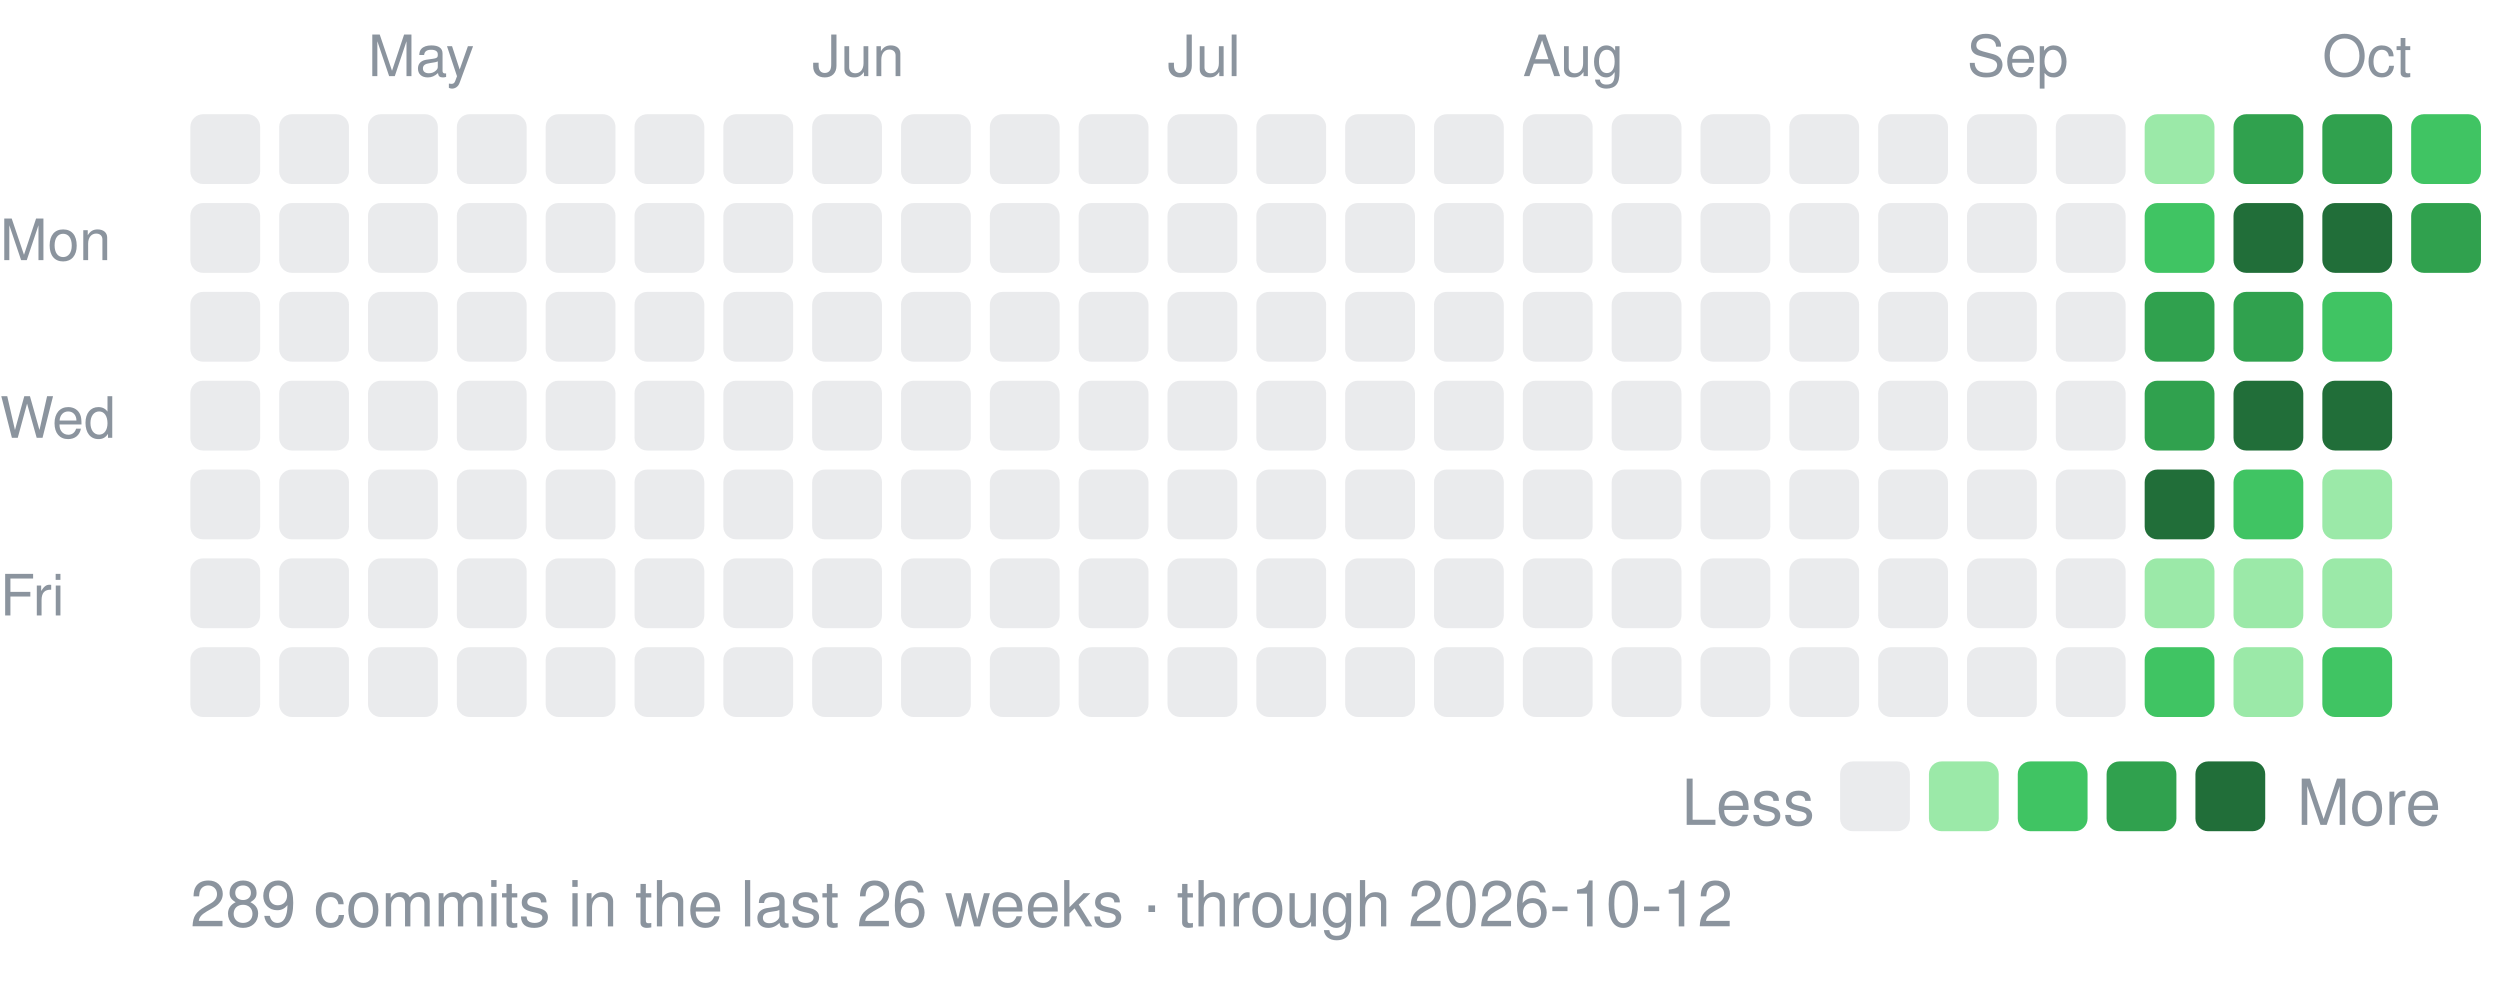
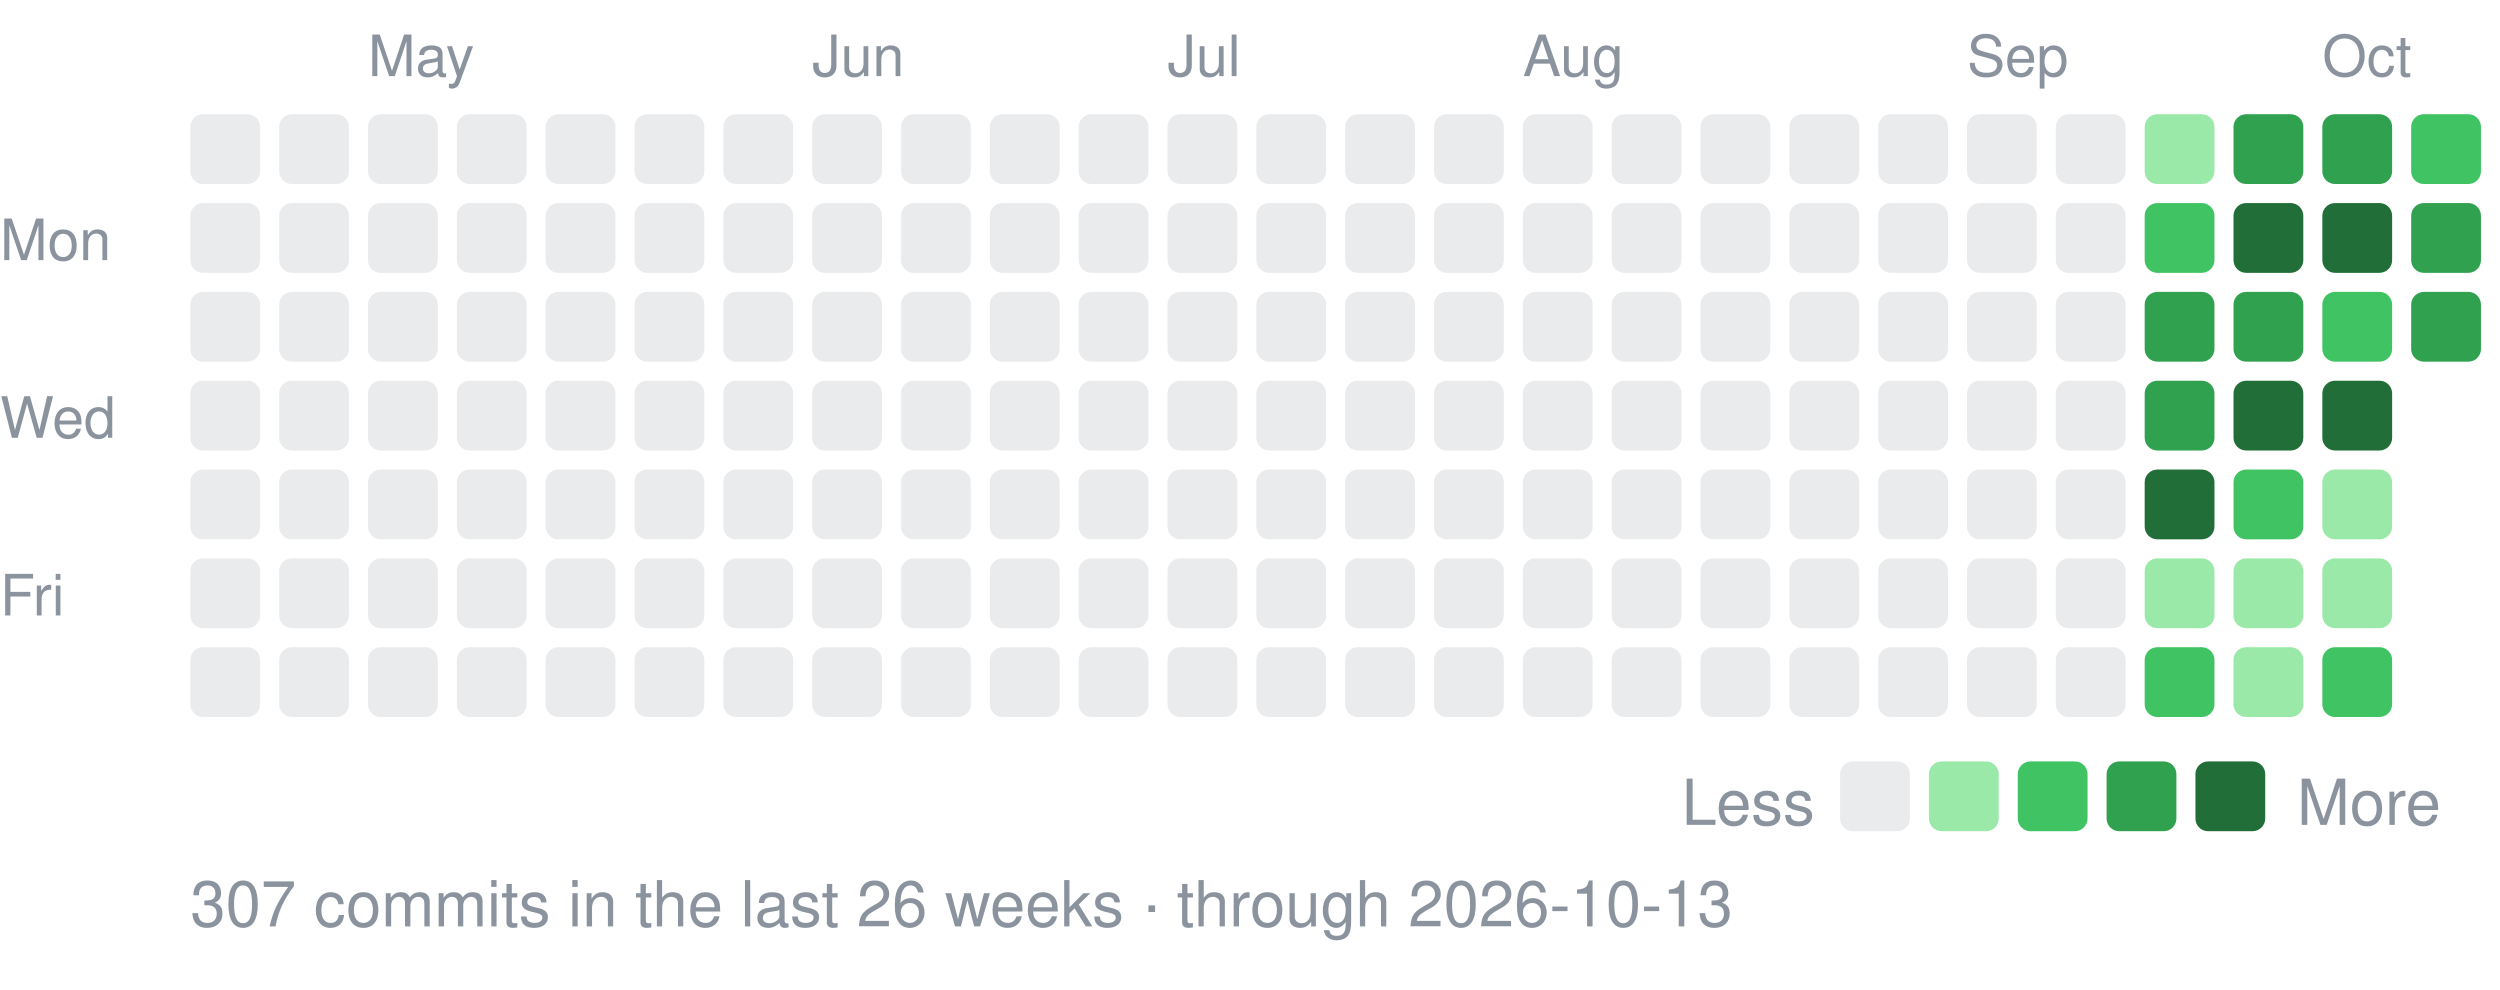
<svg xmlns="http://www.w3.org/2000/svg" width="394" height="156" viewBox="0 0 394 156" role="img">
  <g font-family="-apple-system,BlinkMacSystemFont,Segoe UI,Helvetica,Arial,PingFang SC,sans-serif" font-size="9" fill="#8b949e">
    <text x="58" y="12">May</text>
    <text x="128" y="12">Jun</text>
    <text x="184" y="12">Jul</text>
    <text x="240" y="12">Aug</text>
    <text x="310" y="12">Sep</text>
    <text x="366" y="12">Oct</text>
    <text x="0" y="41">Mon</text>
    <text x="0" y="69">Wed</text>
    <text x="0" y="97">Fri</text>
  </g>
  <rect x="30" y="18" width="11" height="11" rx="2" fill="rgba(139,148,158,0.18)" />
  <rect x="30" y="32" width="11" height="11" rx="2" fill="rgba(139,148,158,0.18)" />
  <rect x="30" y="46" width="11" height="11" rx="2" fill="rgba(139,148,158,0.18)" />
  <rect x="30" y="60" width="11" height="11" rx="2" fill="rgba(139,148,158,0.18)" />
  <rect x="30" y="74" width="11" height="11" rx="2" fill="rgba(139,148,158,0.18)" />
  <rect x="30" y="88" width="11" height="11" rx="2" fill="rgba(139,148,158,0.18)" />
  <rect x="30" y="102" width="11" height="11" rx="2" fill="rgba(139,148,158,0.18)" />
  <rect x="44" y="18" width="11" height="11" rx="2" fill="rgba(139,148,158,0.18)" />
  <rect x="44" y="32" width="11" height="11" rx="2" fill="rgba(139,148,158,0.18)" />
  <rect x="44" y="46" width="11" height="11" rx="2" fill="rgba(139,148,158,0.18)" />
  <rect x="44" y="60" width="11" height="11" rx="2" fill="rgba(139,148,158,0.18)" />
  <rect x="44" y="74" width="11" height="11" rx="2" fill="rgba(139,148,158,0.18)" />
  <rect x="44" y="88" width="11" height="11" rx="2" fill="rgba(139,148,158,0.18)" />
  <rect x="44" y="102" width="11" height="11" rx="2" fill="rgba(139,148,158,0.18)" />
  <rect x="58" y="18" width="11" height="11" rx="2" fill="rgba(139,148,158,0.18)" />
  <rect x="58" y="32" width="11" height="11" rx="2" fill="rgba(139,148,158,0.18)" />
  <rect x="58" y="46" width="11" height="11" rx="2" fill="rgba(139,148,158,0.18)" />
  <rect x="58" y="60" width="11" height="11" rx="2" fill="rgba(139,148,158,0.18)" />
  <rect x="58" y="74" width="11" height="11" rx="2" fill="rgba(139,148,158,0.18)" />
  <rect x="58" y="88" width="11" height="11" rx="2" fill="rgba(139,148,158,0.18)" />
  <rect x="58" y="102" width="11" height="11" rx="2" fill="rgba(139,148,158,0.18)" />
  <rect x="72" y="18" width="11" height="11" rx="2" fill="rgba(139,148,158,0.18)" />
  <rect x="72" y="32" width="11" height="11" rx="2" fill="rgba(139,148,158,0.18)" />
  <rect x="72" y="46" width="11" height="11" rx="2" fill="rgba(139,148,158,0.18)" />
  <rect x="72" y="60" width="11" height="11" rx="2" fill="rgba(139,148,158,0.18)" />
  <rect x="72" y="74" width="11" height="11" rx="2" fill="rgba(139,148,158,0.18)" />
  <rect x="72" y="88" width="11" height="11" rx="2" fill="rgba(139,148,158,0.18)" />
  <rect x="72" y="102" width="11" height="11" rx="2" fill="rgba(139,148,158,0.18)" />
  <rect x="86" y="18" width="11" height="11" rx="2" fill="rgba(139,148,158,0.18)" />
  <rect x="86" y="32" width="11" height="11" rx="2" fill="rgba(139,148,158,0.18)" />
  <rect x="86" y="46" width="11" height="11" rx="2" fill="rgba(139,148,158,0.18)" />
  <rect x="86" y="60" width="11" height="11" rx="2" fill="rgba(139,148,158,0.18)" />
  <rect x="86" y="74" width="11" height="11" rx="2" fill="rgba(139,148,158,0.18)" />
  <rect x="86" y="88" width="11" height="11" rx="2" fill="rgba(139,148,158,0.18)" />
  <rect x="86" y="102" width="11" height="11" rx="2" fill="rgba(139,148,158,0.18)" />
  <rect x="100" y="18" width="11" height="11" rx="2" fill="rgba(139,148,158,0.18)" />
  <rect x="100" y="32" width="11" height="11" rx="2" fill="rgba(139,148,158,0.18)" />
  <rect x="100" y="46" width="11" height="11" rx="2" fill="rgba(139,148,158,0.18)" />
  <rect x="100" y="60" width="11" height="11" rx="2" fill="rgba(139,148,158,0.18)" />
  <rect x="100" y="74" width="11" height="11" rx="2" fill="rgba(139,148,158,0.18)" />
  <rect x="100" y="88" width="11" height="11" rx="2" fill="rgba(139,148,158,0.18)" />
  <rect x="100" y="102" width="11" height="11" rx="2" fill="rgba(139,148,158,0.18)" />
  <rect x="114" y="18" width="11" height="11" rx="2" fill="rgba(139,148,158,0.18)" />
  <rect x="114" y="32" width="11" height="11" rx="2" fill="rgba(139,148,158,0.18)" />
  <rect x="114" y="46" width="11" height="11" rx="2" fill="rgba(139,148,158,0.18)" />
  <rect x="114" y="60" width="11" height="11" rx="2" fill="rgba(139,148,158,0.18)" />
  <rect x="114" y="74" width="11" height="11" rx="2" fill="rgba(139,148,158,0.18)" />
  <rect x="114" y="88" width="11" height="11" rx="2" fill="rgba(139,148,158,0.18)" />
  <rect x="114" y="102" width="11" height="11" rx="2" fill="rgba(139,148,158,0.18)" />
  <rect x="128" y="18" width="11" height="11" rx="2" fill="rgba(139,148,158,0.18)" />
  <rect x="128" y="32" width="11" height="11" rx="2" fill="rgba(139,148,158,0.18)" />
  <rect x="128" y="46" width="11" height="11" rx="2" fill="rgba(139,148,158,0.18)" />
  <rect x="128" y="60" width="11" height="11" rx="2" fill="rgba(139,148,158,0.18)" />
  <rect x="128" y="74" width="11" height="11" rx="2" fill="rgba(139,148,158,0.18)" />
  <rect x="128" y="88" width="11" height="11" rx="2" fill="rgba(139,148,158,0.18)" />
  <rect x="128" y="102" width="11" height="11" rx="2" fill="rgba(139,148,158,0.18)" />
  <rect x="142" y="18" width="11" height="11" rx="2" fill="rgba(139,148,158,0.18)" />
  <rect x="142" y="32" width="11" height="11" rx="2" fill="rgba(139,148,158,0.18)" />
  <rect x="142" y="46" width="11" height="11" rx="2" fill="rgba(139,148,158,0.18)" />
  <rect x="142" y="60" width="11" height="11" rx="2" fill="rgba(139,148,158,0.18)" />
  <rect x="142" y="74" width="11" height="11" rx="2" fill="rgba(139,148,158,0.18)" />
  <rect x="142" y="88" width="11" height="11" rx="2" fill="rgba(139,148,158,0.18)" />
  <rect x="142" y="102" width="11" height="11" rx="2" fill="rgba(139,148,158,0.18)" />
  <rect x="156" y="18" width="11" height="11" rx="2" fill="rgba(139,148,158,0.18)" />
  <rect x="156" y="32" width="11" height="11" rx="2" fill="rgba(139,148,158,0.18)" />
  <rect x="156" y="46" width="11" height="11" rx="2" fill="rgba(139,148,158,0.18)" />
  <rect x="156" y="60" width="11" height="11" rx="2" fill="rgba(139,148,158,0.18)" />
  <rect x="156" y="74" width="11" height="11" rx="2" fill="rgba(139,148,158,0.18)" />
  <rect x="156" y="88" width="11" height="11" rx="2" fill="rgba(139,148,158,0.18)" />
  <rect x="156" y="102" width="11" height="11" rx="2" fill="rgba(139,148,158,0.18)" />
  <rect x="170" y="18" width="11" height="11" rx="2" fill="rgba(139,148,158,0.18)" />
  <rect x="170" y="32" width="11" height="11" rx="2" fill="rgba(139,148,158,0.18)" />
  <rect x="170" y="46" width="11" height="11" rx="2" fill="rgba(139,148,158,0.18)" />
  <rect x="170" y="60" width="11" height="11" rx="2" fill="rgba(139,148,158,0.18)" />
  <rect x="170" y="74" width="11" height="11" rx="2" fill="rgba(139,148,158,0.18)" />
  <rect x="170" y="88" width="11" height="11" rx="2" fill="rgba(139,148,158,0.18)" />
  <rect x="170" y="102" width="11" height="11" rx="2" fill="rgba(139,148,158,0.18)" />
  <rect x="184" y="18" width="11" height="11" rx="2" fill="rgba(139,148,158,0.18)" />
  <rect x="184" y="32" width="11" height="11" rx="2" fill="rgba(139,148,158,0.18)" />
  <rect x="184" y="46" width="11" height="11" rx="2" fill="rgba(139,148,158,0.18)" />
  <rect x="184" y="60" width="11" height="11" rx="2" fill="rgba(139,148,158,0.18)" />
  <rect x="184" y="74" width="11" height="11" rx="2" fill="rgba(139,148,158,0.18)" />
  <rect x="184" y="88" width="11" height="11" rx="2" fill="rgba(139,148,158,0.18)" />
  <rect x="184" y="102" width="11" height="11" rx="2" fill="rgba(139,148,158,0.18)" />
  <rect x="198" y="18" width="11" height="11" rx="2" fill="rgba(139,148,158,0.18)" />
  <rect x="198" y="32" width="11" height="11" rx="2" fill="rgba(139,148,158,0.18)" />
  <rect x="198" y="46" width="11" height="11" rx="2" fill="rgba(139,148,158,0.18)" />
  <rect x="198" y="60" width="11" height="11" rx="2" fill="rgba(139,148,158,0.18)" />
  <rect x="198" y="74" width="11" height="11" rx="2" fill="rgba(139,148,158,0.18)" />
  <rect x="198" y="88" width="11" height="11" rx="2" fill="rgba(139,148,158,0.18)" />
  <rect x="198" y="102" width="11" height="11" rx="2" fill="rgba(139,148,158,0.18)" />
  <rect x="212" y="18" width="11" height="11" rx="2" fill="rgba(139,148,158,0.18)" />
  <rect x="212" y="32" width="11" height="11" rx="2" fill="rgba(139,148,158,0.18)" />
  <rect x="212" y="46" width="11" height="11" rx="2" fill="rgba(139,148,158,0.18)" />
  <rect x="212" y="60" width="11" height="11" rx="2" fill="rgba(139,148,158,0.18)" />
  <rect x="212" y="74" width="11" height="11" rx="2" fill="rgba(139,148,158,0.18)" />
  <rect x="212" y="88" width="11" height="11" rx="2" fill="rgba(139,148,158,0.18)" />
  <rect x="212" y="102" width="11" height="11" rx="2" fill="rgba(139,148,158,0.18)" />
  <rect x="226" y="18" width="11" height="11" rx="2" fill="rgba(139,148,158,0.18)" />
  <rect x="226" y="32" width="11" height="11" rx="2" fill="rgba(139,148,158,0.18)" />
  <rect x="226" y="46" width="11" height="11" rx="2" fill="rgba(139,148,158,0.18)" />
  <rect x="226" y="60" width="11" height="11" rx="2" fill="rgba(139,148,158,0.18)" />
  <rect x="226" y="74" width="11" height="11" rx="2" fill="rgba(139,148,158,0.18)" />
  <rect x="226" y="88" width="11" height="11" rx="2" fill="rgba(139,148,158,0.18)" />
  <rect x="226" y="102" width="11" height="11" rx="2" fill="rgba(139,148,158,0.18)" />
  <rect x="240" y="18" width="11" height="11" rx="2" fill="rgba(139,148,158,0.18)" />
  <rect x="240" y="32" width="11" height="11" rx="2" fill="rgba(139,148,158,0.18)" />
  <rect x="240" y="46" width="11" height="11" rx="2" fill="rgba(139,148,158,0.18)" />
  <rect x="240" y="60" width="11" height="11" rx="2" fill="rgba(139,148,158,0.18)" />
  <rect x="240" y="74" width="11" height="11" rx="2" fill="rgba(139,148,158,0.18)" />
  <rect x="240" y="88" width="11" height="11" rx="2" fill="rgba(139,148,158,0.18)" />
  <rect x="240" y="102" width="11" height="11" rx="2" fill="rgba(139,148,158,0.18)" />
  <rect x="254" y="18" width="11" height="11" rx="2" fill="rgba(139,148,158,0.18)" />
  <rect x="254" y="32" width="11" height="11" rx="2" fill="rgba(139,148,158,0.18)" />
  <rect x="254" y="46" width="11" height="11" rx="2" fill="rgba(139,148,158,0.18)" />
  <rect x="254" y="60" width="11" height="11" rx="2" fill="rgba(139,148,158,0.18)" />
  <rect x="254" y="74" width="11" height="11" rx="2" fill="rgba(139,148,158,0.18)" />
  <rect x="254" y="88" width="11" height="11" rx="2" fill="rgba(139,148,158,0.18)" />
  <rect x="254" y="102" width="11" height="11" rx="2" fill="rgba(139,148,158,0.18)" />
  <rect x="268" y="18" width="11" height="11" rx="2" fill="rgba(139,148,158,0.18)" />
  <rect x="268" y="32" width="11" height="11" rx="2" fill="rgba(139,148,158,0.18)" />
  <rect x="268" y="46" width="11" height="11" rx="2" fill="rgba(139,148,158,0.18)" />
  <rect x="268" y="60" width="11" height="11" rx="2" fill="rgba(139,148,158,0.18)" />
  <rect x="268" y="74" width="11" height="11" rx="2" fill="rgba(139,148,158,0.18)" />
  <rect x="268" y="88" width="11" height="11" rx="2" fill="rgba(139,148,158,0.18)" />
  <rect x="268" y="102" width="11" height="11" rx="2" fill="rgba(139,148,158,0.18)" />
  <rect x="282" y="18" width="11" height="11" rx="2" fill="rgba(139,148,158,0.18)" />
  <rect x="282" y="32" width="11" height="11" rx="2" fill="rgba(139,148,158,0.18)" />
  <rect x="282" y="46" width="11" height="11" rx="2" fill="rgba(139,148,158,0.18)" />
  <rect x="282" y="60" width="11" height="11" rx="2" fill="rgba(139,148,158,0.18)" />
  <rect x="282" y="74" width="11" height="11" rx="2" fill="rgba(139,148,158,0.18)" />
  <rect x="282" y="88" width="11" height="11" rx="2" fill="rgba(139,148,158,0.18)" />
  <rect x="282" y="102" width="11" height="11" rx="2" fill="rgba(139,148,158,0.18)" />
  <rect x="296" y="18" width="11" height="11" rx="2" fill="rgba(139,148,158,0.18)" />
  <rect x="296" y="32" width="11" height="11" rx="2" fill="rgba(139,148,158,0.18)" />
  <rect x="296" y="46" width="11" height="11" rx="2" fill="rgba(139,148,158,0.18)" />
  <rect x="296" y="60" width="11" height="11" rx="2" fill="rgba(139,148,158,0.18)" />
  <rect x="296" y="74" width="11" height="11" rx="2" fill="rgba(139,148,158,0.18)" />
  <rect x="296" y="88" width="11" height="11" rx="2" fill="rgba(139,148,158,0.18)" />
  <rect x="296" y="102" width="11" height="11" rx="2" fill="rgba(139,148,158,0.18)" />
  <rect x="310" y="18" width="11" height="11" rx="2" fill="rgba(139,148,158,0.18)" />
  <rect x="310" y="32" width="11" height="11" rx="2" fill="rgba(139,148,158,0.18)" />
  <rect x="310" y="46" width="11" height="11" rx="2" fill="rgba(139,148,158,0.18)" />
  <rect x="310" y="60" width="11" height="11" rx="2" fill="rgba(139,148,158,0.18)" />
  <rect x="310" y="74" width="11" height="11" rx="2" fill="rgba(139,148,158,0.18)" />
  <rect x="310" y="88" width="11" height="11" rx="2" fill="rgba(139,148,158,0.18)" />
  <rect x="310" y="102" width="11" height="11" rx="2" fill="rgba(139,148,158,0.18)" />
  <rect x="324" y="18" width="11" height="11" rx="2" fill="rgba(139,148,158,0.18)" />
  <rect x="324" y="32" width="11" height="11" rx="2" fill="rgba(139,148,158,0.18)" />
  <rect x="324" y="46" width="11" height="11" rx="2" fill="rgba(139,148,158,0.18)" />
  <rect x="324" y="60" width="11" height="11" rx="2" fill="rgba(139,148,158,0.18)" />
  <rect x="324" y="74" width="11" height="11" rx="2" fill="rgba(139,148,158,0.18)" />
  <rect x="324" y="88" width="11" height="11" rx="2" fill="rgba(139,148,158,0.18)" />
  <rect x="324" y="102" width="11" height="11" rx="2" fill="rgba(139,148,158,0.18)" />
  <rect x="338" y="18" width="11" height="11" rx="2" fill="#9be9a8" />
  <rect x="338" y="32" width="11" height="11" rx="2" fill="#40c463" />
  <rect x="338" y="46" width="11" height="11" rx="2" fill="#30a14e" />
  <rect x="338" y="60" width="11" height="11" rx="2" fill="#30a14e" />
  <rect x="338" y="74" width="11" height="11" rx="2" fill="#216e39" />
  <rect x="338" y="88" width="11" height="11" rx="2" fill="#9be9a8" />
  <rect x="338" y="102" width="11" height="11" rx="2" fill="#40c463" />
  <rect x="352" y="18" width="11" height="11" rx="2" fill="#30a14e" />
  <rect x="352" y="32" width="11" height="11" rx="2" fill="#216e39" />
  <rect x="352" y="46" width="11" height="11" rx="2" fill="#30a14e" />
  <rect x="352" y="60" width="11" height="11" rx="2" fill="#216e39" />
  <rect x="352" y="74" width="11" height="11" rx="2" fill="#40c463" />
  <rect x="352" y="88" width="11" height="11" rx="2" fill="#9be9a8" />
  <rect x="352" y="102" width="11" height="11" rx="2" fill="#9be9a8" />
  <rect x="366" y="18" width="11" height="11" rx="2" fill="#30a14e" />
  <rect x="366" y="32" width="11" height="11" rx="2" fill="#216e39" />
  <rect x="366" y="46" width="11" height="11" rx="2" fill="#40c463" />
  <rect x="366" y="60" width="11" height="11" rx="2" fill="#216e39" />
  <rect x="366" y="74" width="11" height="11" rx="2" fill="#9be9a8" />
  <rect x="366" y="88" width="11" height="11" rx="2" fill="#9be9a8" />
  <rect x="366" y="102" width="11" height="11" rx="2" fill="#40c463" />
  <rect x="380" y="18" width="11" height="11" rx="2" fill="#40c463" />
  <rect x="380" y="32" width="11" height="11" rx="2" fill="#30a14e" />
+   <rect x="380" y="46" width="11" height="11" rx="2" fill="#30a14e" />
  <g font-family="-apple-system,BlinkMacSystemFont,Segoe UI,Helvetica,Arial,PingFang SC,sans-serif" font-size="10" fill="#8b949e">
-     <text x="30" y="146">289 commits in the last 26 weeks · through 2026-10-12</text>
+     <text x="30" y="146">307 commits in the last 26 weeks · through 2026-10-13</text>
    <text x="286" y="130" text-anchor="end">Less</text>
    <rect x="290" y="120" width="11" height="11" rx="2" fill="rgba(139,148,158,0.18)" />
    <rect x="304" y="120" width="11" height="11" rx="2" fill="#9be9a8" />
    <rect x="318" y="120" width="11" height="11" rx="2" fill="#40c463" />
    <rect x="332" y="120" width="11" height="11" rx="2" fill="#30a14e" />
    <rect x="346" y="120" width="11" height="11" rx="2" fill="#216e39" />
    <text x="362" y="130">More</text>
  </g>
</svg>
